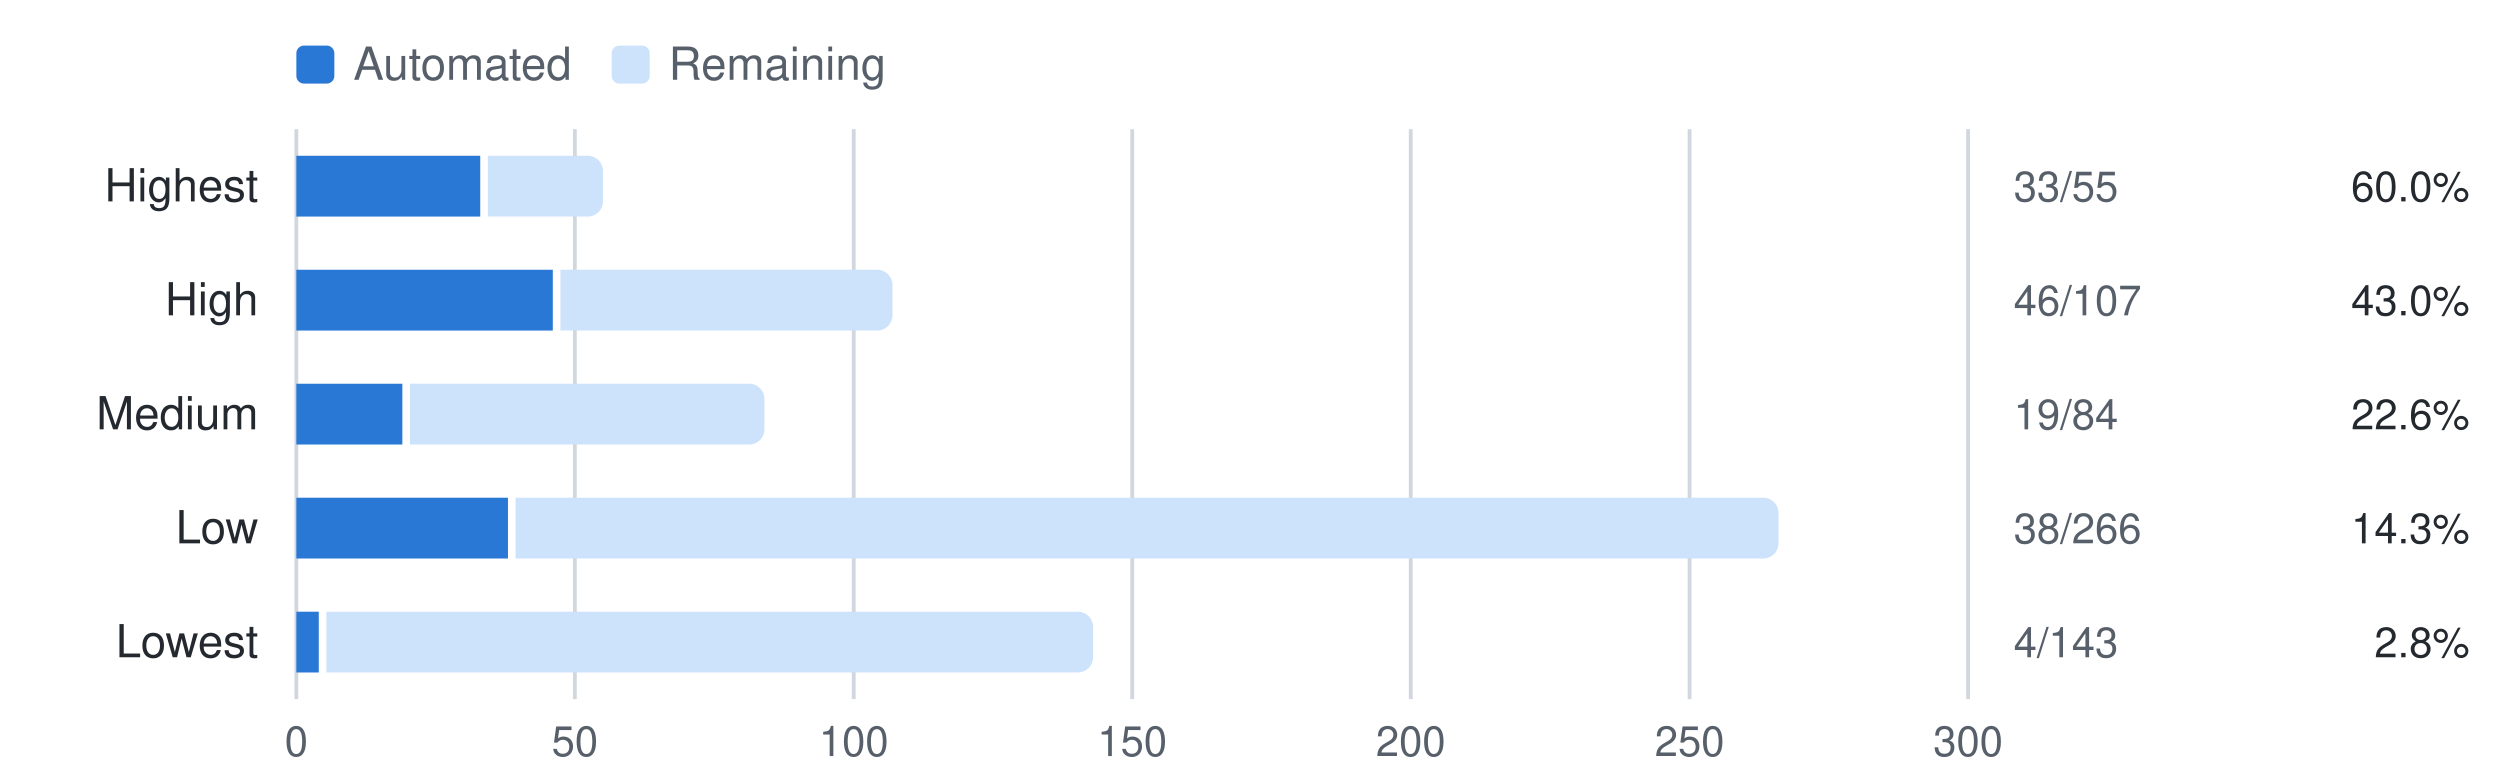
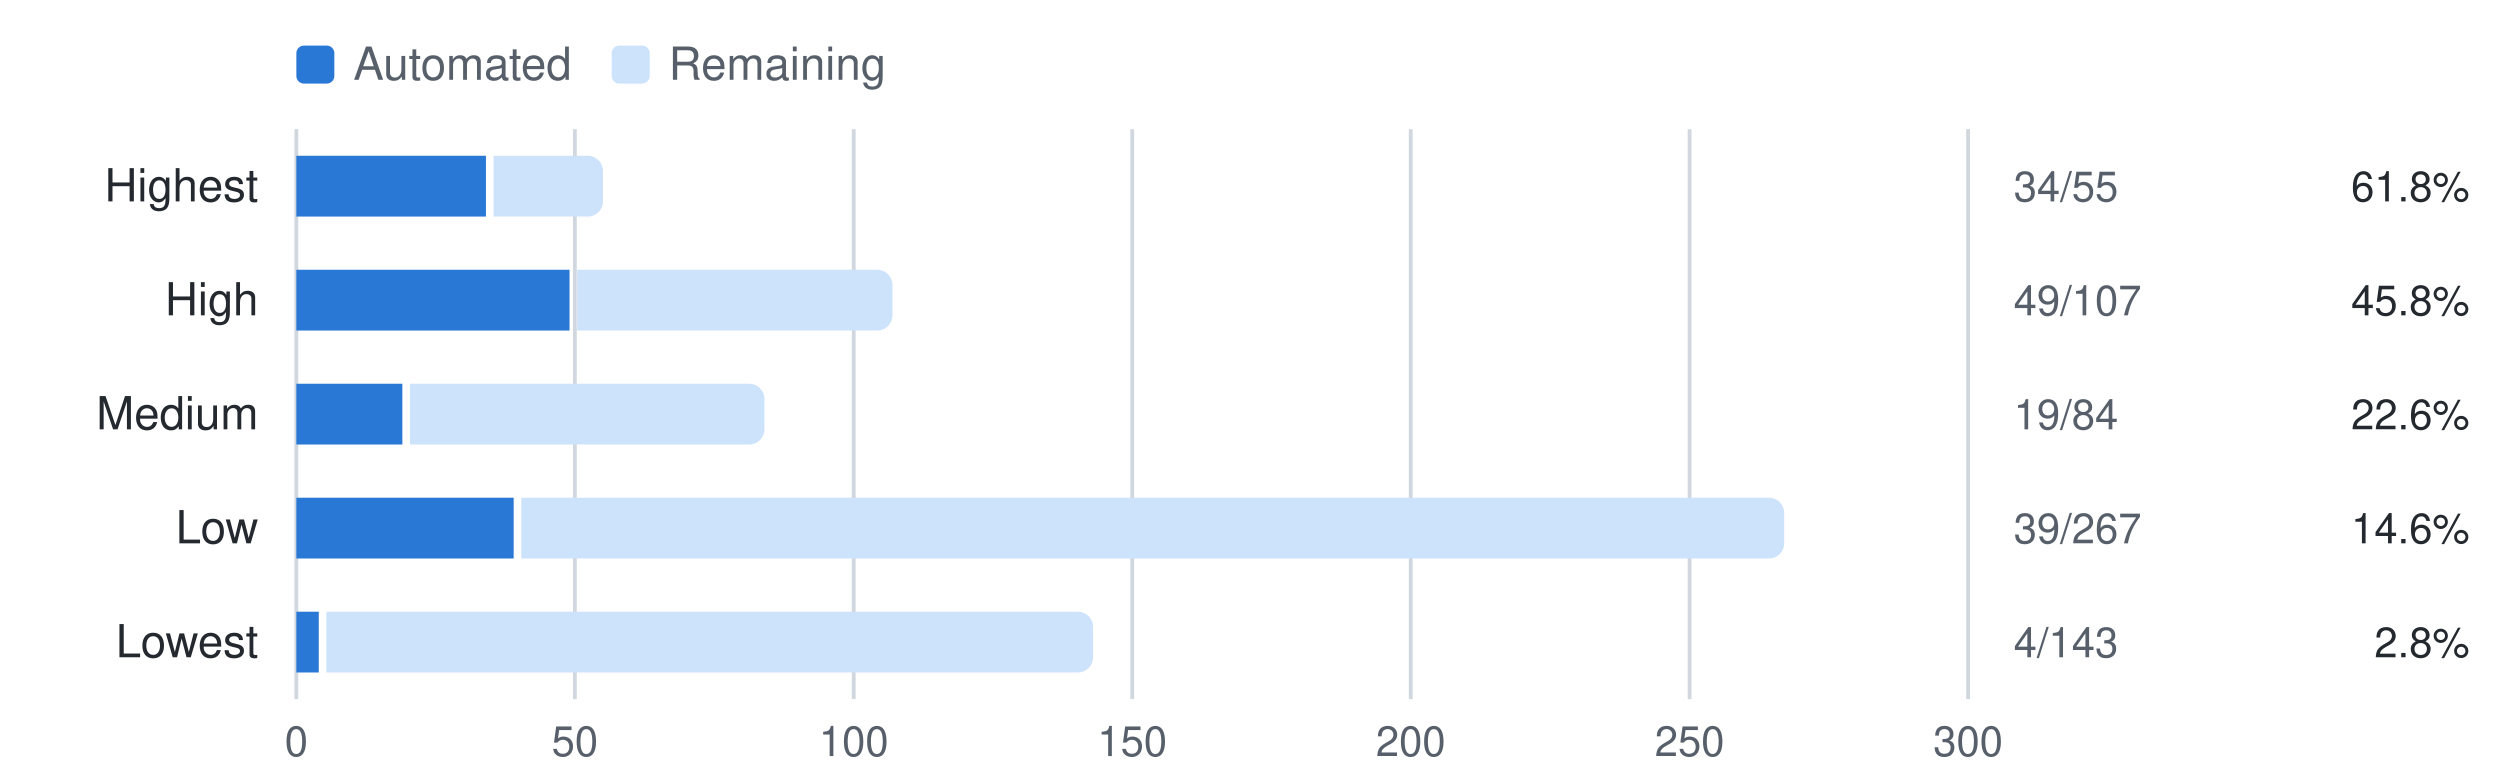
<svg xmlns="http://www.w3.org/2000/svg" width="658" height="206" viewBox="0 0 658 206" role="img" aria-label="Automated versus remaining conda CLI test cases, by priority">
  <g font-family="-apple-system,BlinkMacSystemFont,Segoe UI,Helvetica,Arial,sans-serif" font-size="12">
    <rect x="78" y="12" width="10" height="10" rx="2" fill="#2a78d6" />
    <text x="93" y="21" fill="#57606a">Automated</text>
    <rect x="161" y="12" width="10" height="10" rx="2" fill="#cde2fb" />
    <text x="176" y="21" fill="#57606a">Remaining</text>
    <line x1="78.0" y1="34" x2="78.0" y2="184" stroke="#d0d7de" stroke-width="1" />
    <text x="78.0" y="199" fill="#57606a" font-size="11" text-anchor="middle">0</text>
    <line x1="151.3" y1="34" x2="151.3" y2="184" stroke="#d0d7de" stroke-width="1" />
    <text x="151.3" y="199" fill="#57606a" font-size="11" text-anchor="middle">50</text>
    <line x1="224.7" y1="34" x2="224.7" y2="184" stroke="#d0d7de" stroke-width="1" />
    <text x="224.7" y="199" fill="#57606a" font-size="11" text-anchor="middle">100</text>
    <line x1="298.0" y1="34" x2="298.0" y2="184" stroke="#d0d7de" stroke-width="1" />
    <text x="298.0" y="199" fill="#57606a" font-size="11" text-anchor="middle">150</text>
    <line x1="371.3" y1="34" x2="371.3" y2="184" stroke="#d0d7de" stroke-width="1" />
    <text x="371.3" y="199" fill="#57606a" font-size="11" text-anchor="middle">200</text>
    <line x1="444.7" y1="34" x2="444.7" y2="184" stroke="#d0d7de" stroke-width="1" />
    <text x="444.7" y="199" fill="#57606a" font-size="11" text-anchor="middle">250</text>
    <line x1="518.0" y1="34" x2="518.0" y2="184" stroke="#d0d7de" stroke-width="1" />
    <text x="518.0" y="199" fill="#57606a" font-size="11" text-anchor="middle">300</text>
    <text x="68" y="53.0" fill="#24292f" text-anchor="end">Highest</text>
-     <path d="M78.0,41.0h48.4v16.0h-48.4z" fill="#2a78d6" />
-     <path d="M128.4,41.0H154.7A4,4 0 0 1 158.7,45.0V53.0A4,4 0 0 1 154.7,57.0H128.4z" fill="#cde2fb" />
-     <text x="530" y="53.0" fill="#57606a" font-size="11">33/55</text>
-     <text x="650" y="53.0" fill="#24292f" font-size="11" text-anchor="end">60.0%</text>
+     <path d="M78.0,41.0h49.9v16.0h-49.9z" fill="#2a78d6" />
+     <path d="M129.9,41.0H154.7A4,4 0 0 1 158.7,45.0V53.0A4,4 0 0 1 154.7,57.0H129.9z" fill="#cde2fb" />
+     <text x="530" y="53.0" fill="#57606a" font-size="11">34/55</text>
+     <text x="650" y="53.0" fill="#24292f" font-size="11" text-anchor="end">61.8%</text>
    <text x="68" y="83.0" fill="#24292f" text-anchor="end">High</text>
-     <path d="M78.0,71.0h67.5v16.0h-67.5z" fill="#2a78d6" />
-     <path d="M147.5,71.0H230.9A4,4 0 0 1 234.9,75.0V83.0A4,4 0 0 1 230.9,87.0H147.5z" fill="#cde2fb" />
-     <text x="530" y="83.0" fill="#57606a" font-size="11">46/107</text>
-     <text x="650" y="83.0" fill="#24292f" font-size="11" text-anchor="end">43.0%</text>
+     <path d="M78.0,71.0h71.9v16.0h-71.9z" fill="#2a78d6" />
+     <path d="M151.9,71.0H230.9A4,4 0 0 1 234.9,75.0V83.0A4,4 0 0 1 230.9,87.0H151.9z" fill="#cde2fb" />
+     <text x="530" y="83.0" fill="#57606a" font-size="11">49/107</text>
+     <text x="650" y="83.0" fill="#24292f" font-size="11" text-anchor="end">45.8%</text>
    <text x="68" y="113.0" fill="#24292f" text-anchor="end">Medium</text>
    <path d="M78.0,101.0h27.9v16.0h-27.9z" fill="#2a78d6" />
    <path d="M107.9,101.0H197.2A4,4 0 0 1 201.2,105.0V113.0A4,4 0 0 1 197.2,117.0H107.9z" fill="#cde2fb" />
    <text x="530" y="113.0" fill="#57606a" font-size="11">19/84</text>
    <text x="650" y="113.0" fill="#24292f" font-size="11" text-anchor="end">22.6%</text>
    <text x="68" y="143.0" fill="#24292f" text-anchor="end">Low</text>
-     <path d="M78.0,131.0h55.7v16.0h-55.7z" fill="#2a78d6" />
-     <path d="M135.7,131.0H464.1A4,4 0 0 1 468.1,135.0V143.0A4,4 0 0 1 464.1,147.0H135.7z" fill="#cde2fb" />
-     <text x="530" y="143.0" fill="#57606a" font-size="11">38/266</text>
-     <text x="650" y="143.0" fill="#24292f" font-size="11" text-anchor="end">14.3%</text>
+     <path d="M78.0,131.0h57.2v16.0h-57.2z" fill="#2a78d6" />
+     <path d="M137.2,131.0H465.6A4,4 0 0 1 469.6,135.0V143.0A4,4 0 0 1 465.6,147.0H137.2z" fill="#cde2fb" />
+     <text x="530" y="143.0" fill="#57606a" font-size="11">39/267</text>
+     <text x="650" y="143.0" fill="#24292f" font-size="11" text-anchor="end">14.6%</text>
    <text x="68" y="173.0" fill="#24292f" text-anchor="end">Lowest</text>
    <path d="M78.0,161.0h5.9v16.0h-5.9z" fill="#2a78d6" />
    <path d="M85.9,161.0H283.7A4,4 0 0 1 287.7,165.0V173.0A4,4 0 0 1 283.7,177.0H85.9z" fill="#cde2fb" />
    <text x="530" y="173.0" fill="#57606a" font-size="11">4/143</text>
    <text x="650" y="173.0" fill="#24292f" font-size="11" text-anchor="end">2.8%</text>
  </g>
</svg>
